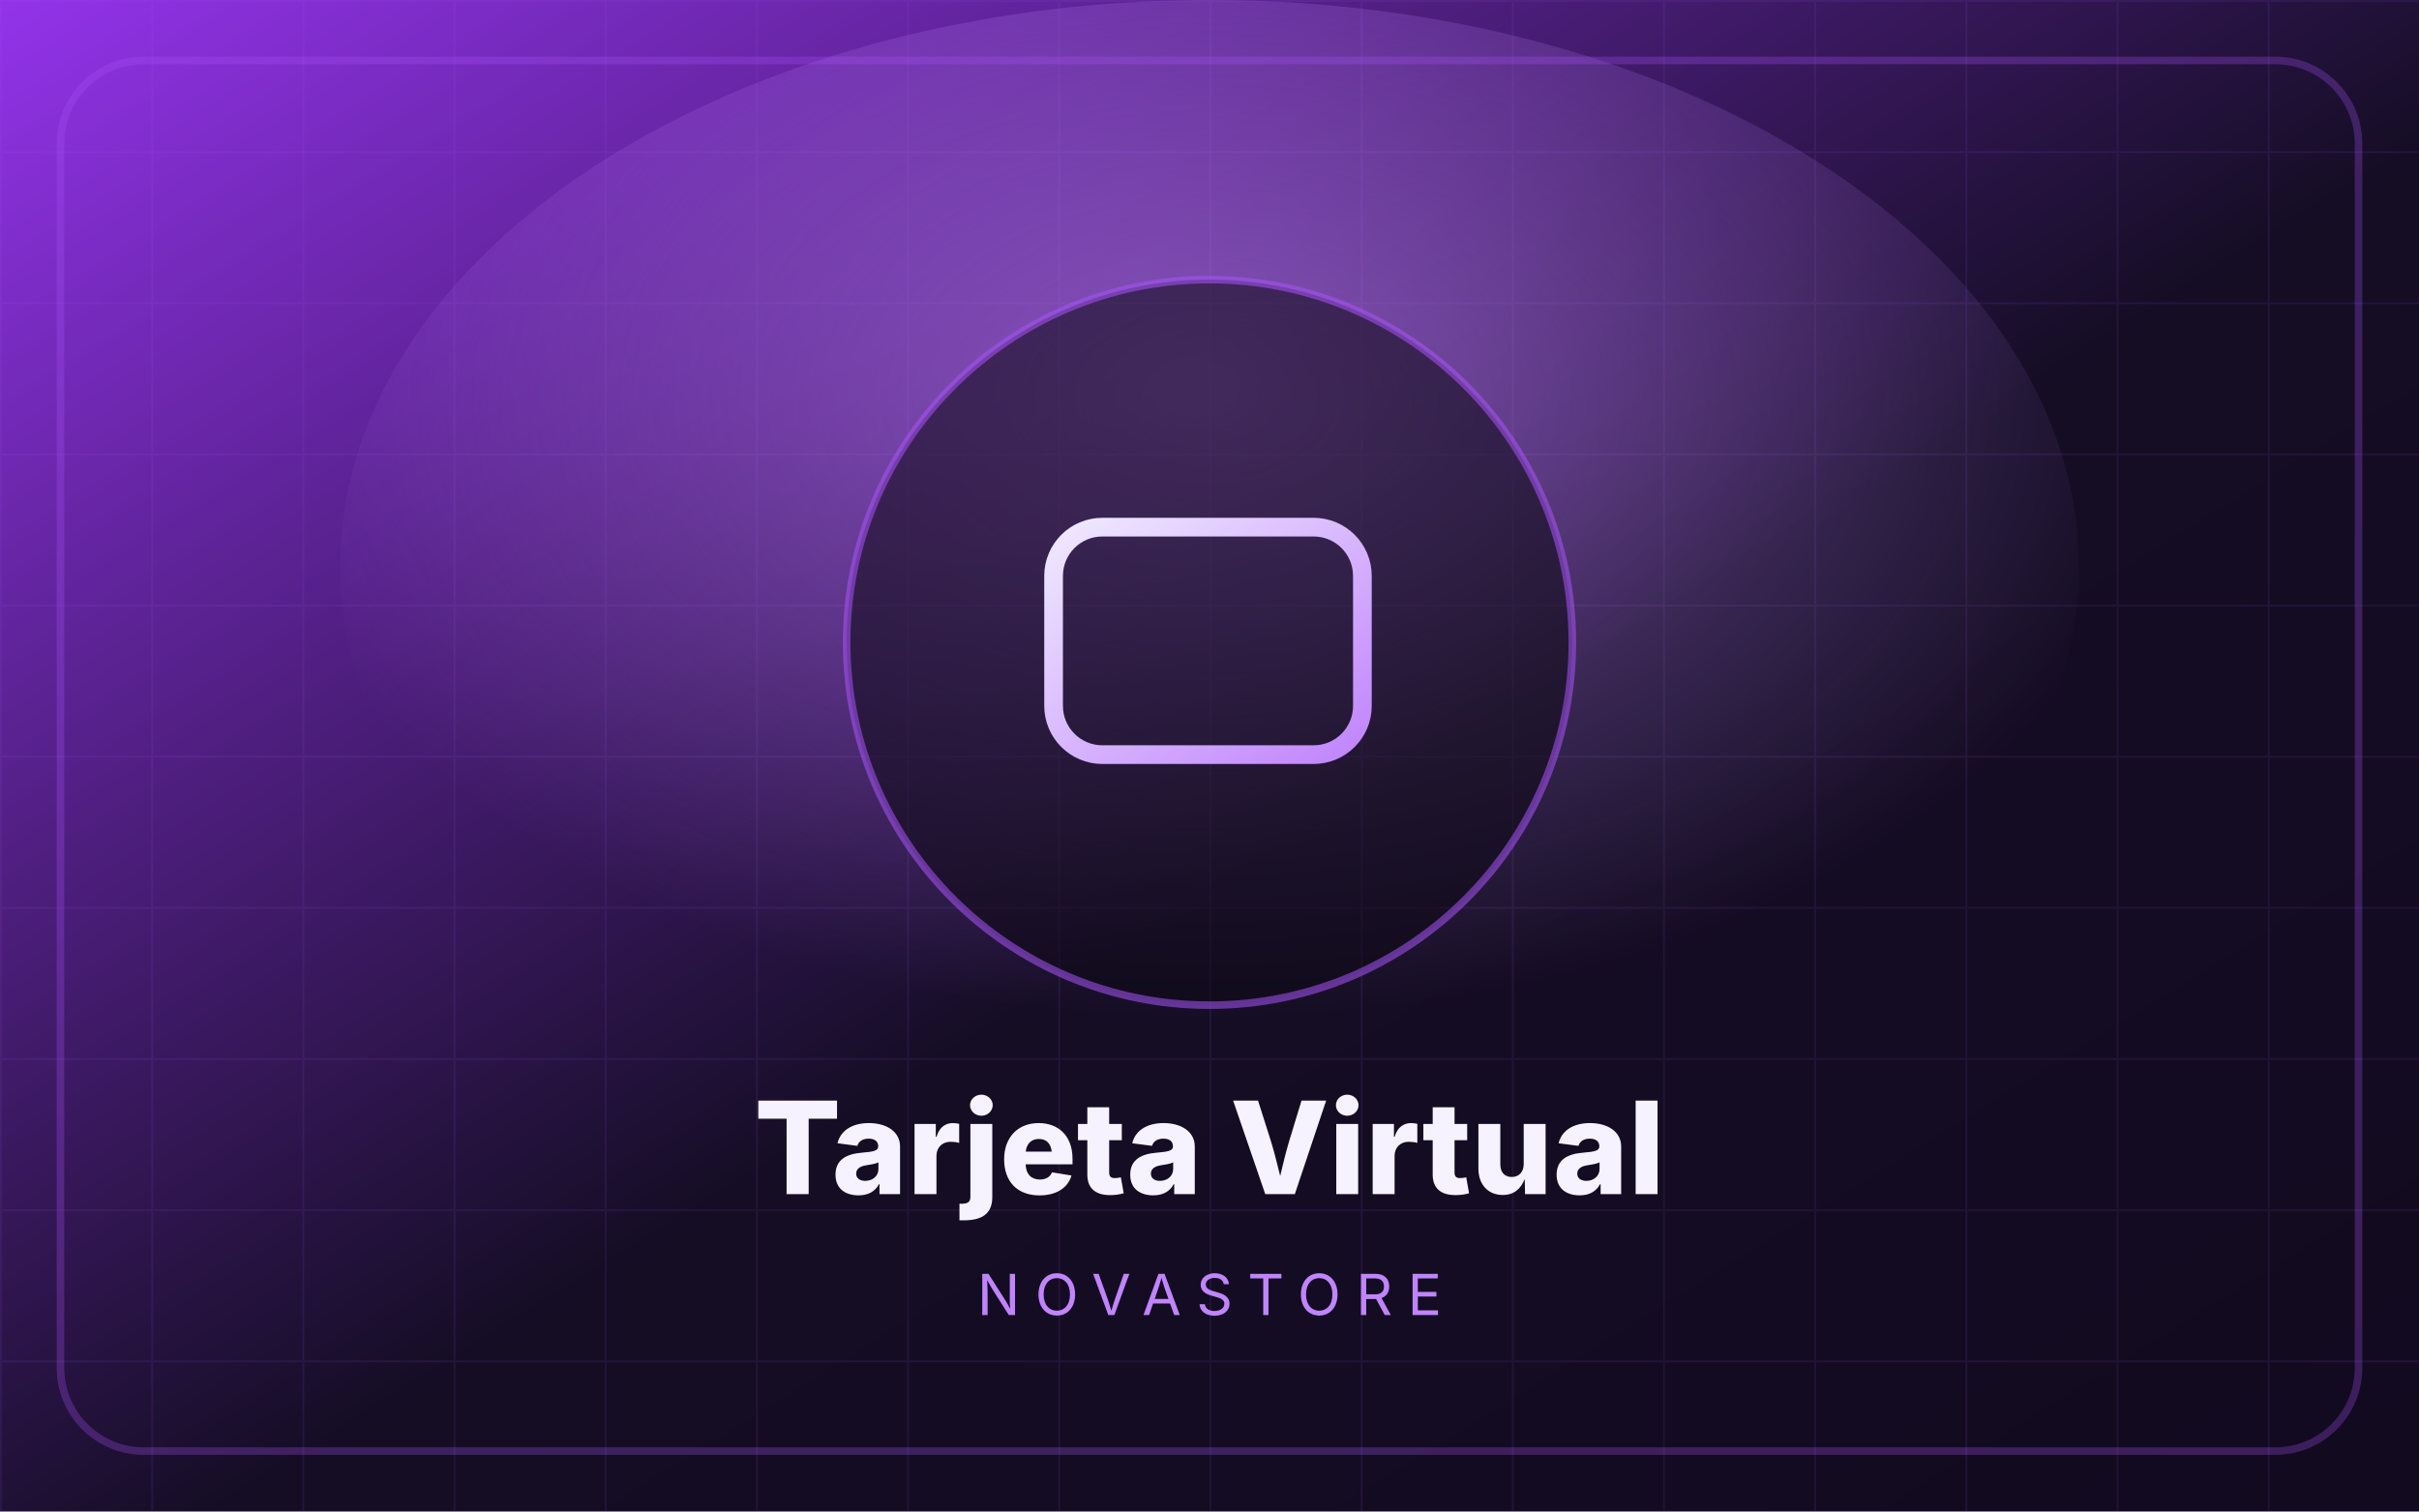
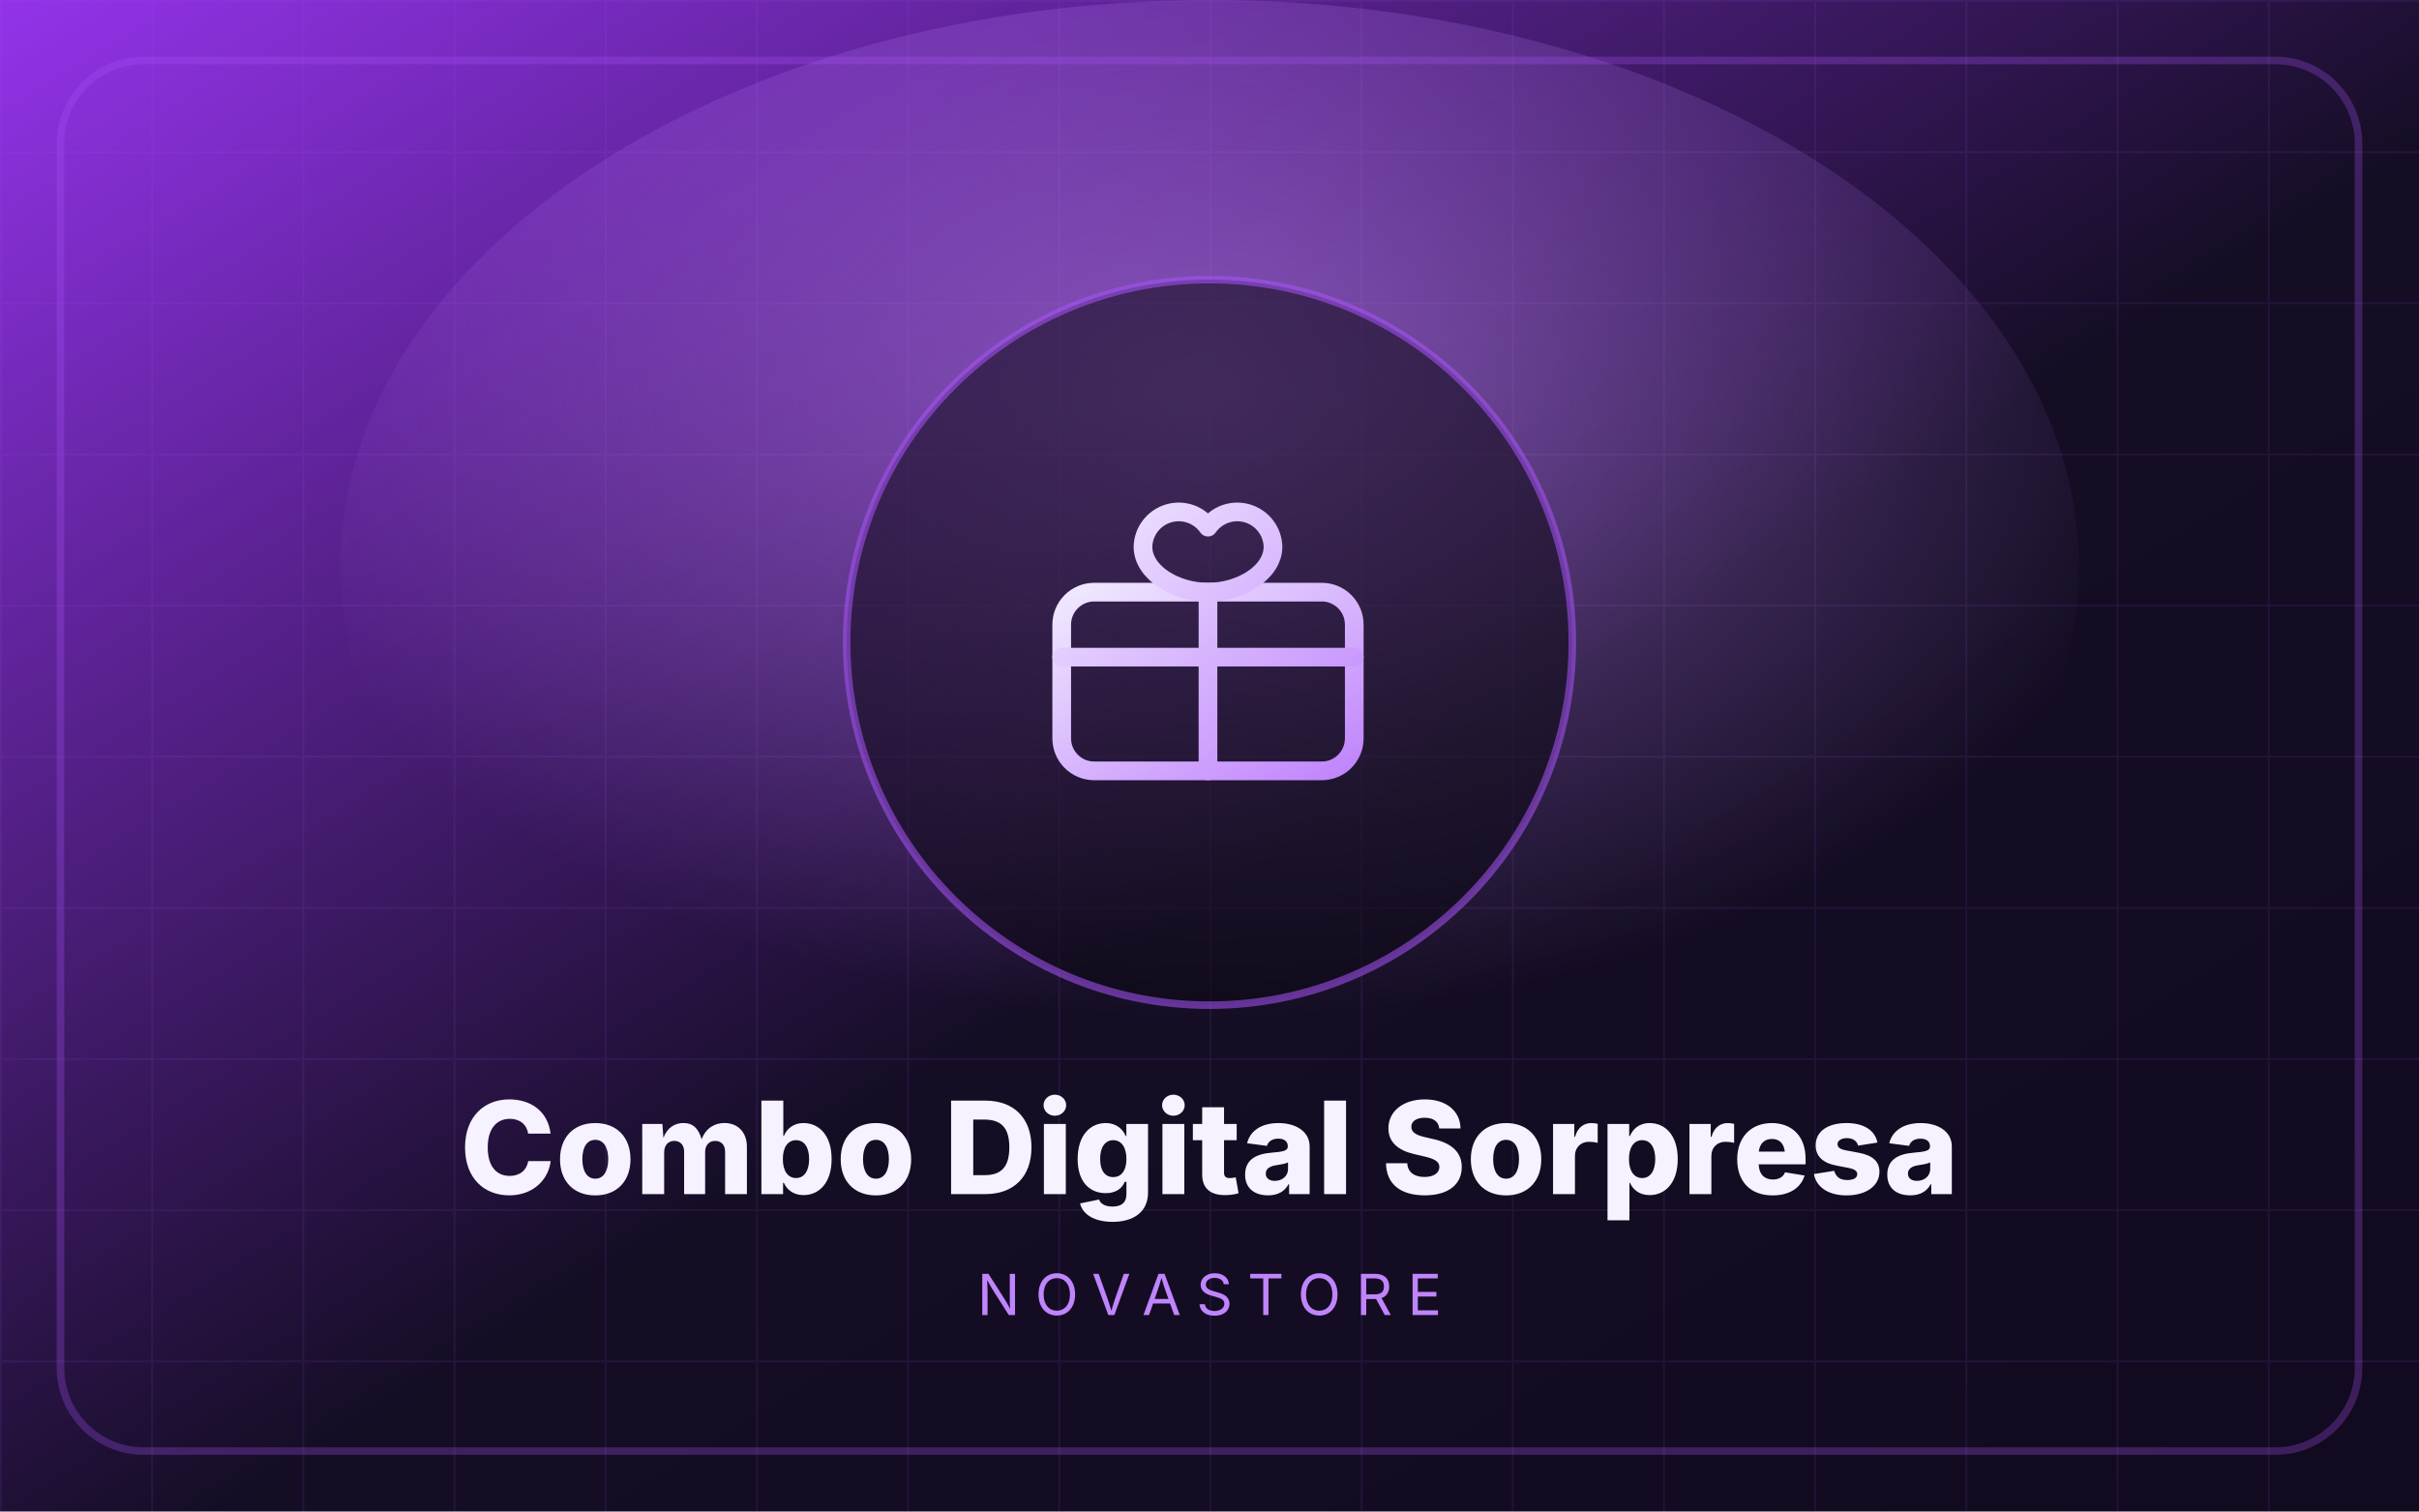
- <svg xmlns="http://www.w3.org/2000/svg" viewBox="0 0 640 400" width="640" height="400" role="img" aria-label="Tarjeta Virtual">
+ <svg xmlns="http://www.w3.org/2000/svg" viewBox="0 0 640 400" width="640" height="400" role="img" aria-label="Combo Digital Sorpresa">
  <defs>
    <linearGradient id="bg" x1="0" y1="0" x2="1" y2="1">
      <stop offset="0%" stop-color="#9333ea" />
      <stop offset="55%" stop-color="#140d24" />
      <stop offset="100%" stop-color="#120a1f" />
    </linearGradient>
    <radialGradient id="glow" cx="50%" cy="35%" r="55%">
      <stop offset="0%" stop-color="#c084fc" stop-opacity="0.55" />
      <stop offset="100%" stop-color="#c084fc" stop-opacity="0" />
    </radialGradient>
    <pattern id="grid" width="40" height="40" patternUnits="userSpaceOnUse">
      <path d="M40 0H0v40" fill="none" stroke="#a855f7" stroke-opacity="0.10" stroke-width="1" />
    </pattern>
    <linearGradient id="stroke" x1="0" y1="0" x2="1" y2="1">
      <stop offset="0%" stop-color="#f0e9ff" />
      <stop offset="100%" stop-color="#c084fc" />
    </linearGradient>
  </defs>
  <rect width="640" height="400" fill="url(#bg)" />
  <rect width="640" height="400" fill="url(#grid)" />
  <ellipse cx="320" cy="150" rx="230" ry="150" fill="url(#glow)" />
  <circle cx="320" cy="170" r="96" fill="#0b0813" fill-opacity="0.55" stroke="#a855f7" stroke-opacity="0.55" stroke-width="2" />
  <g transform="translate(268 118) scale(4.3)" fill="none" stroke="url(#stroke)" stroke-width="1.15" stroke-linecap="round" stroke-linejoin="round">
-     <rect x="2.5" y="5" width="19" height="14" rx="3" />
-     <path d="M2.5 10h19" />
+     <rect x="3" y="9" width="18" height="11" rx="2" />
+     <path d="M3 13h18M12 9v11M12 9C10 9 8 7.8 8 6.2A2.2 2.2 0 0 1 12 5a2.2 2.2 0 0 1 4 1.2C16 7.8 14 9 12 9Z" />
  </g>
-   <text x="320" y="316" text-anchor="middle" font-family="Inter, Segoe UI, Arial, sans-serif" font-size="34" font-weight="800" fill="#f6f2ff">Tarjeta Virtual</text>
+   <text x="320" y="316" text-anchor="middle" font-family="Inter, Segoe UI, Arial, sans-serif" font-size="34" font-weight="800" fill="#f6f2ff">Combo Digital Sorpresa</text>
  <text x="320" y="348" text-anchor="middle" font-family="Inter, Segoe UI, Arial, sans-serif" font-size="15" letter-spacing="4" fill="#c084fc">NOVASTORE</text>
  <rect x="16" y="16" width="608" height="368" rx="22" fill="none" stroke="#a855f7" stroke-opacity="0.28" stroke-width="2" />
</svg>
